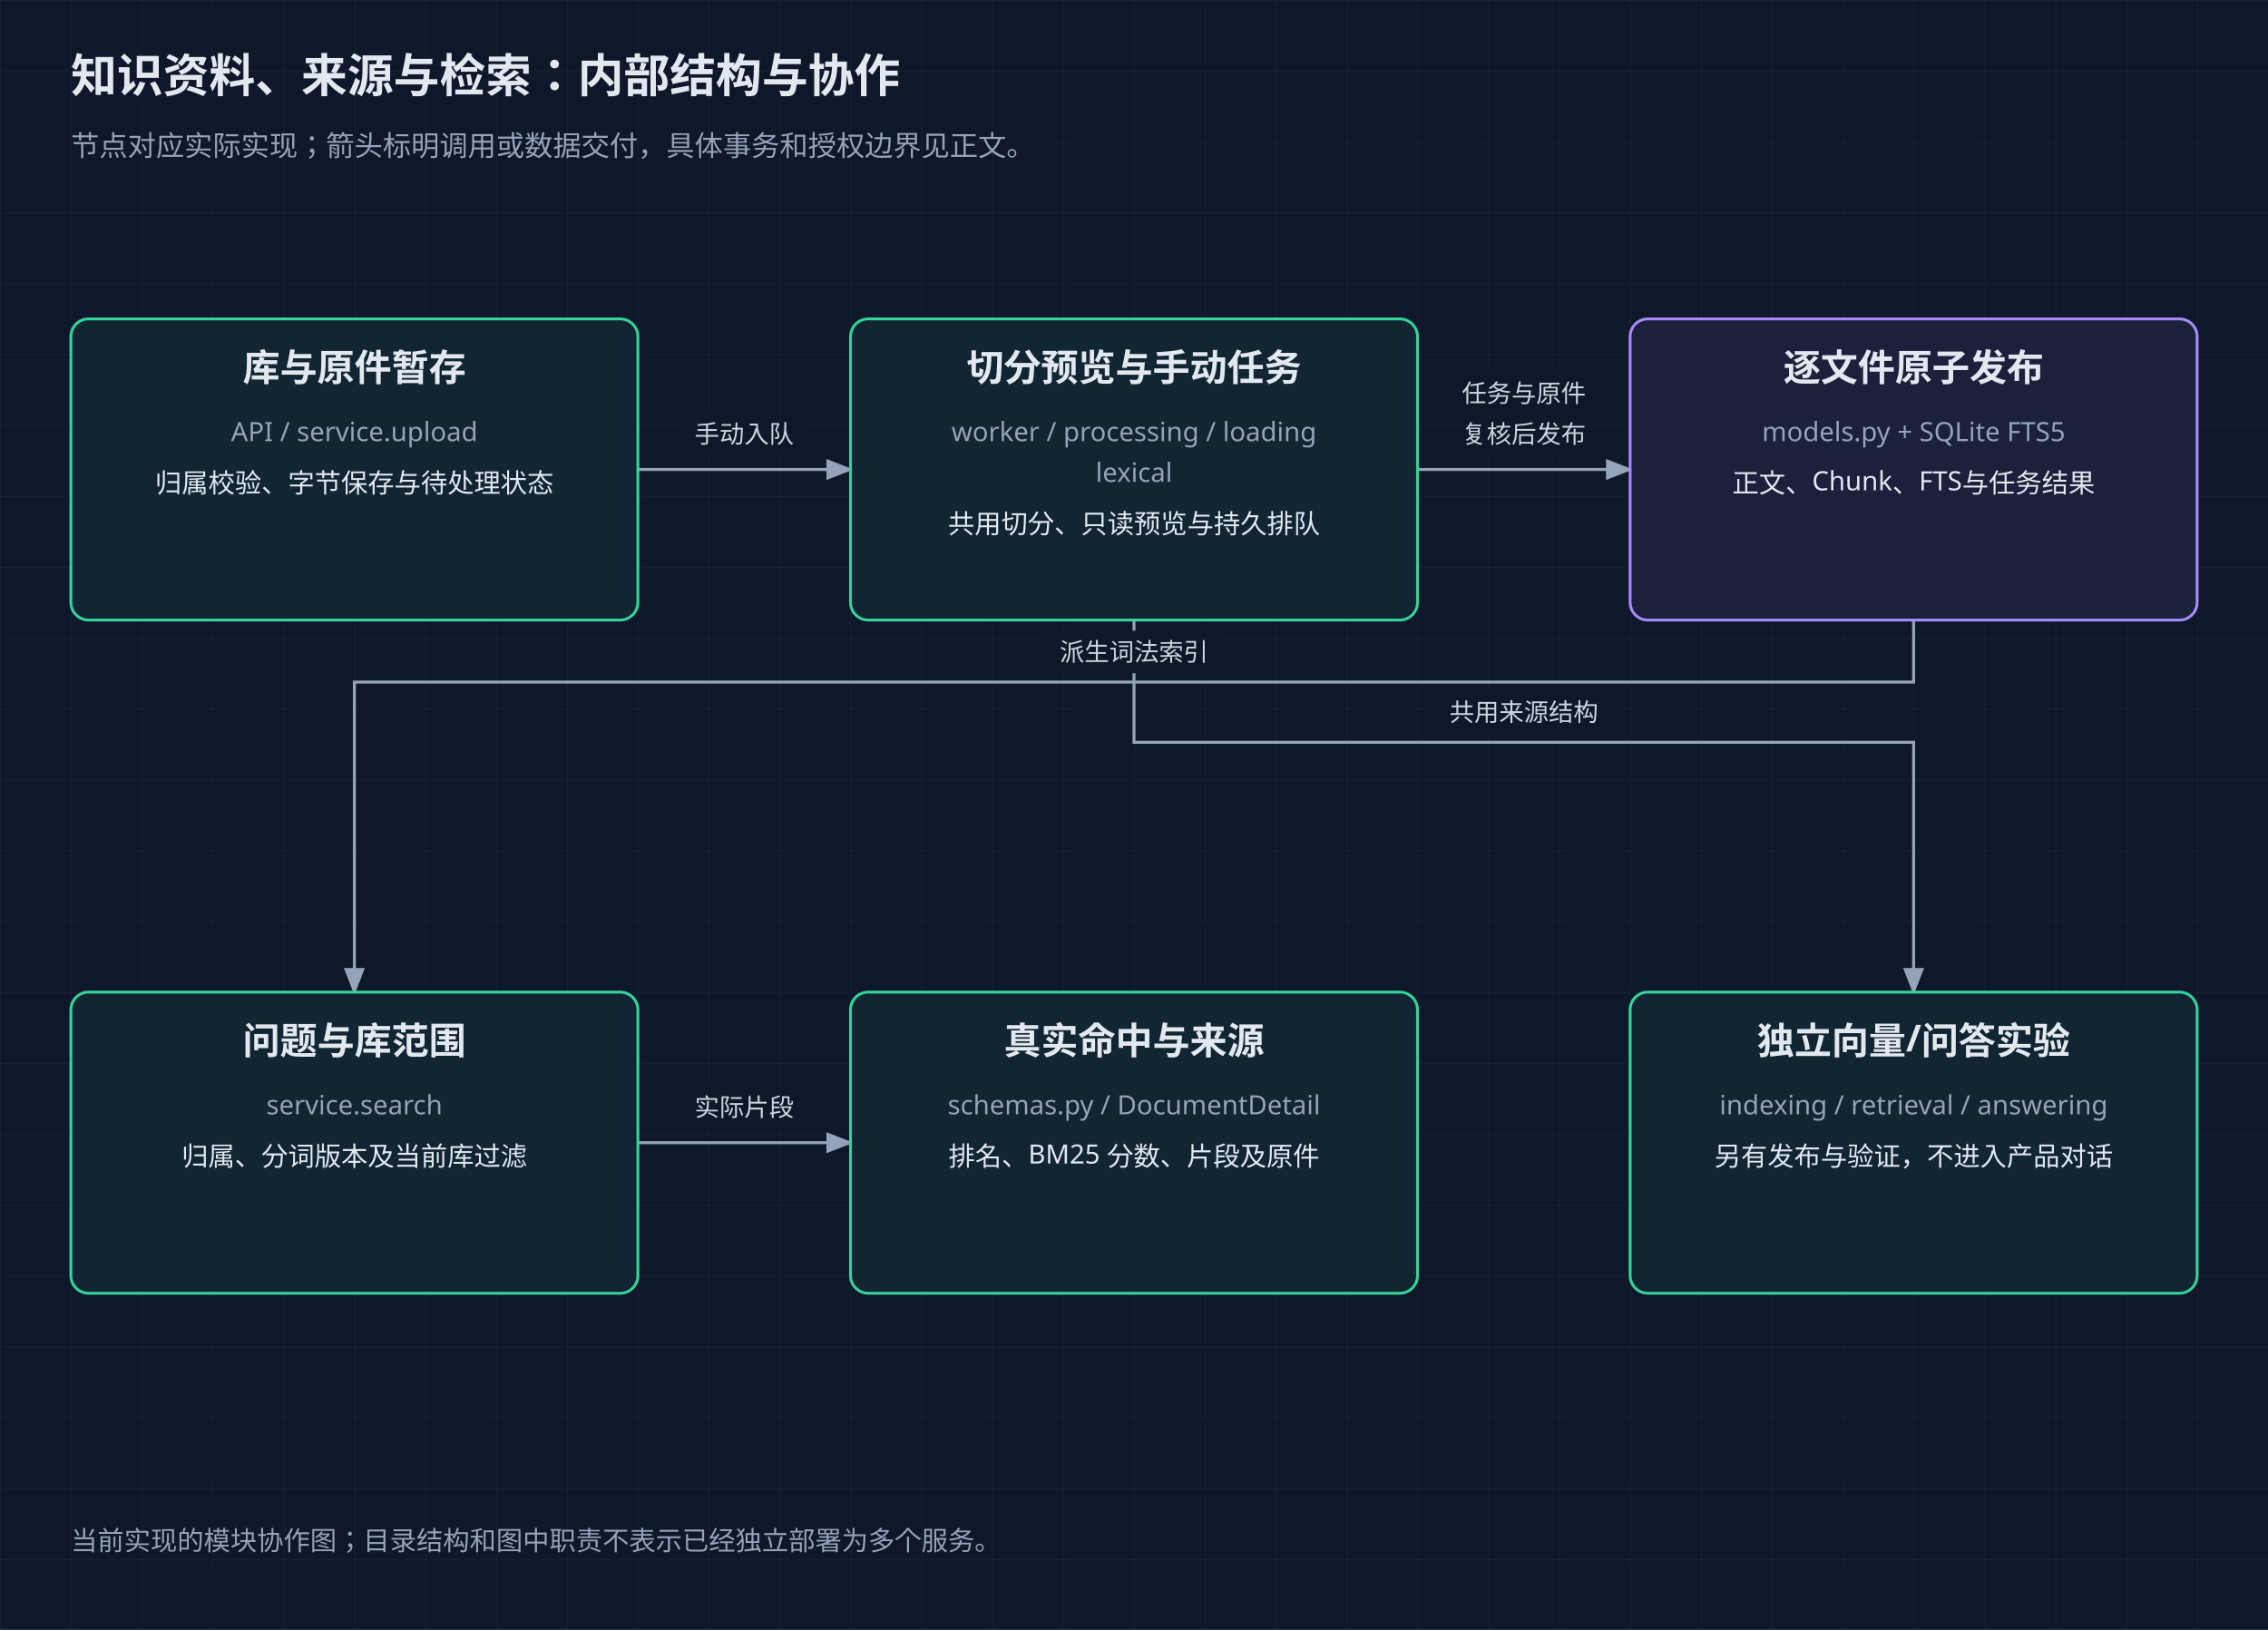
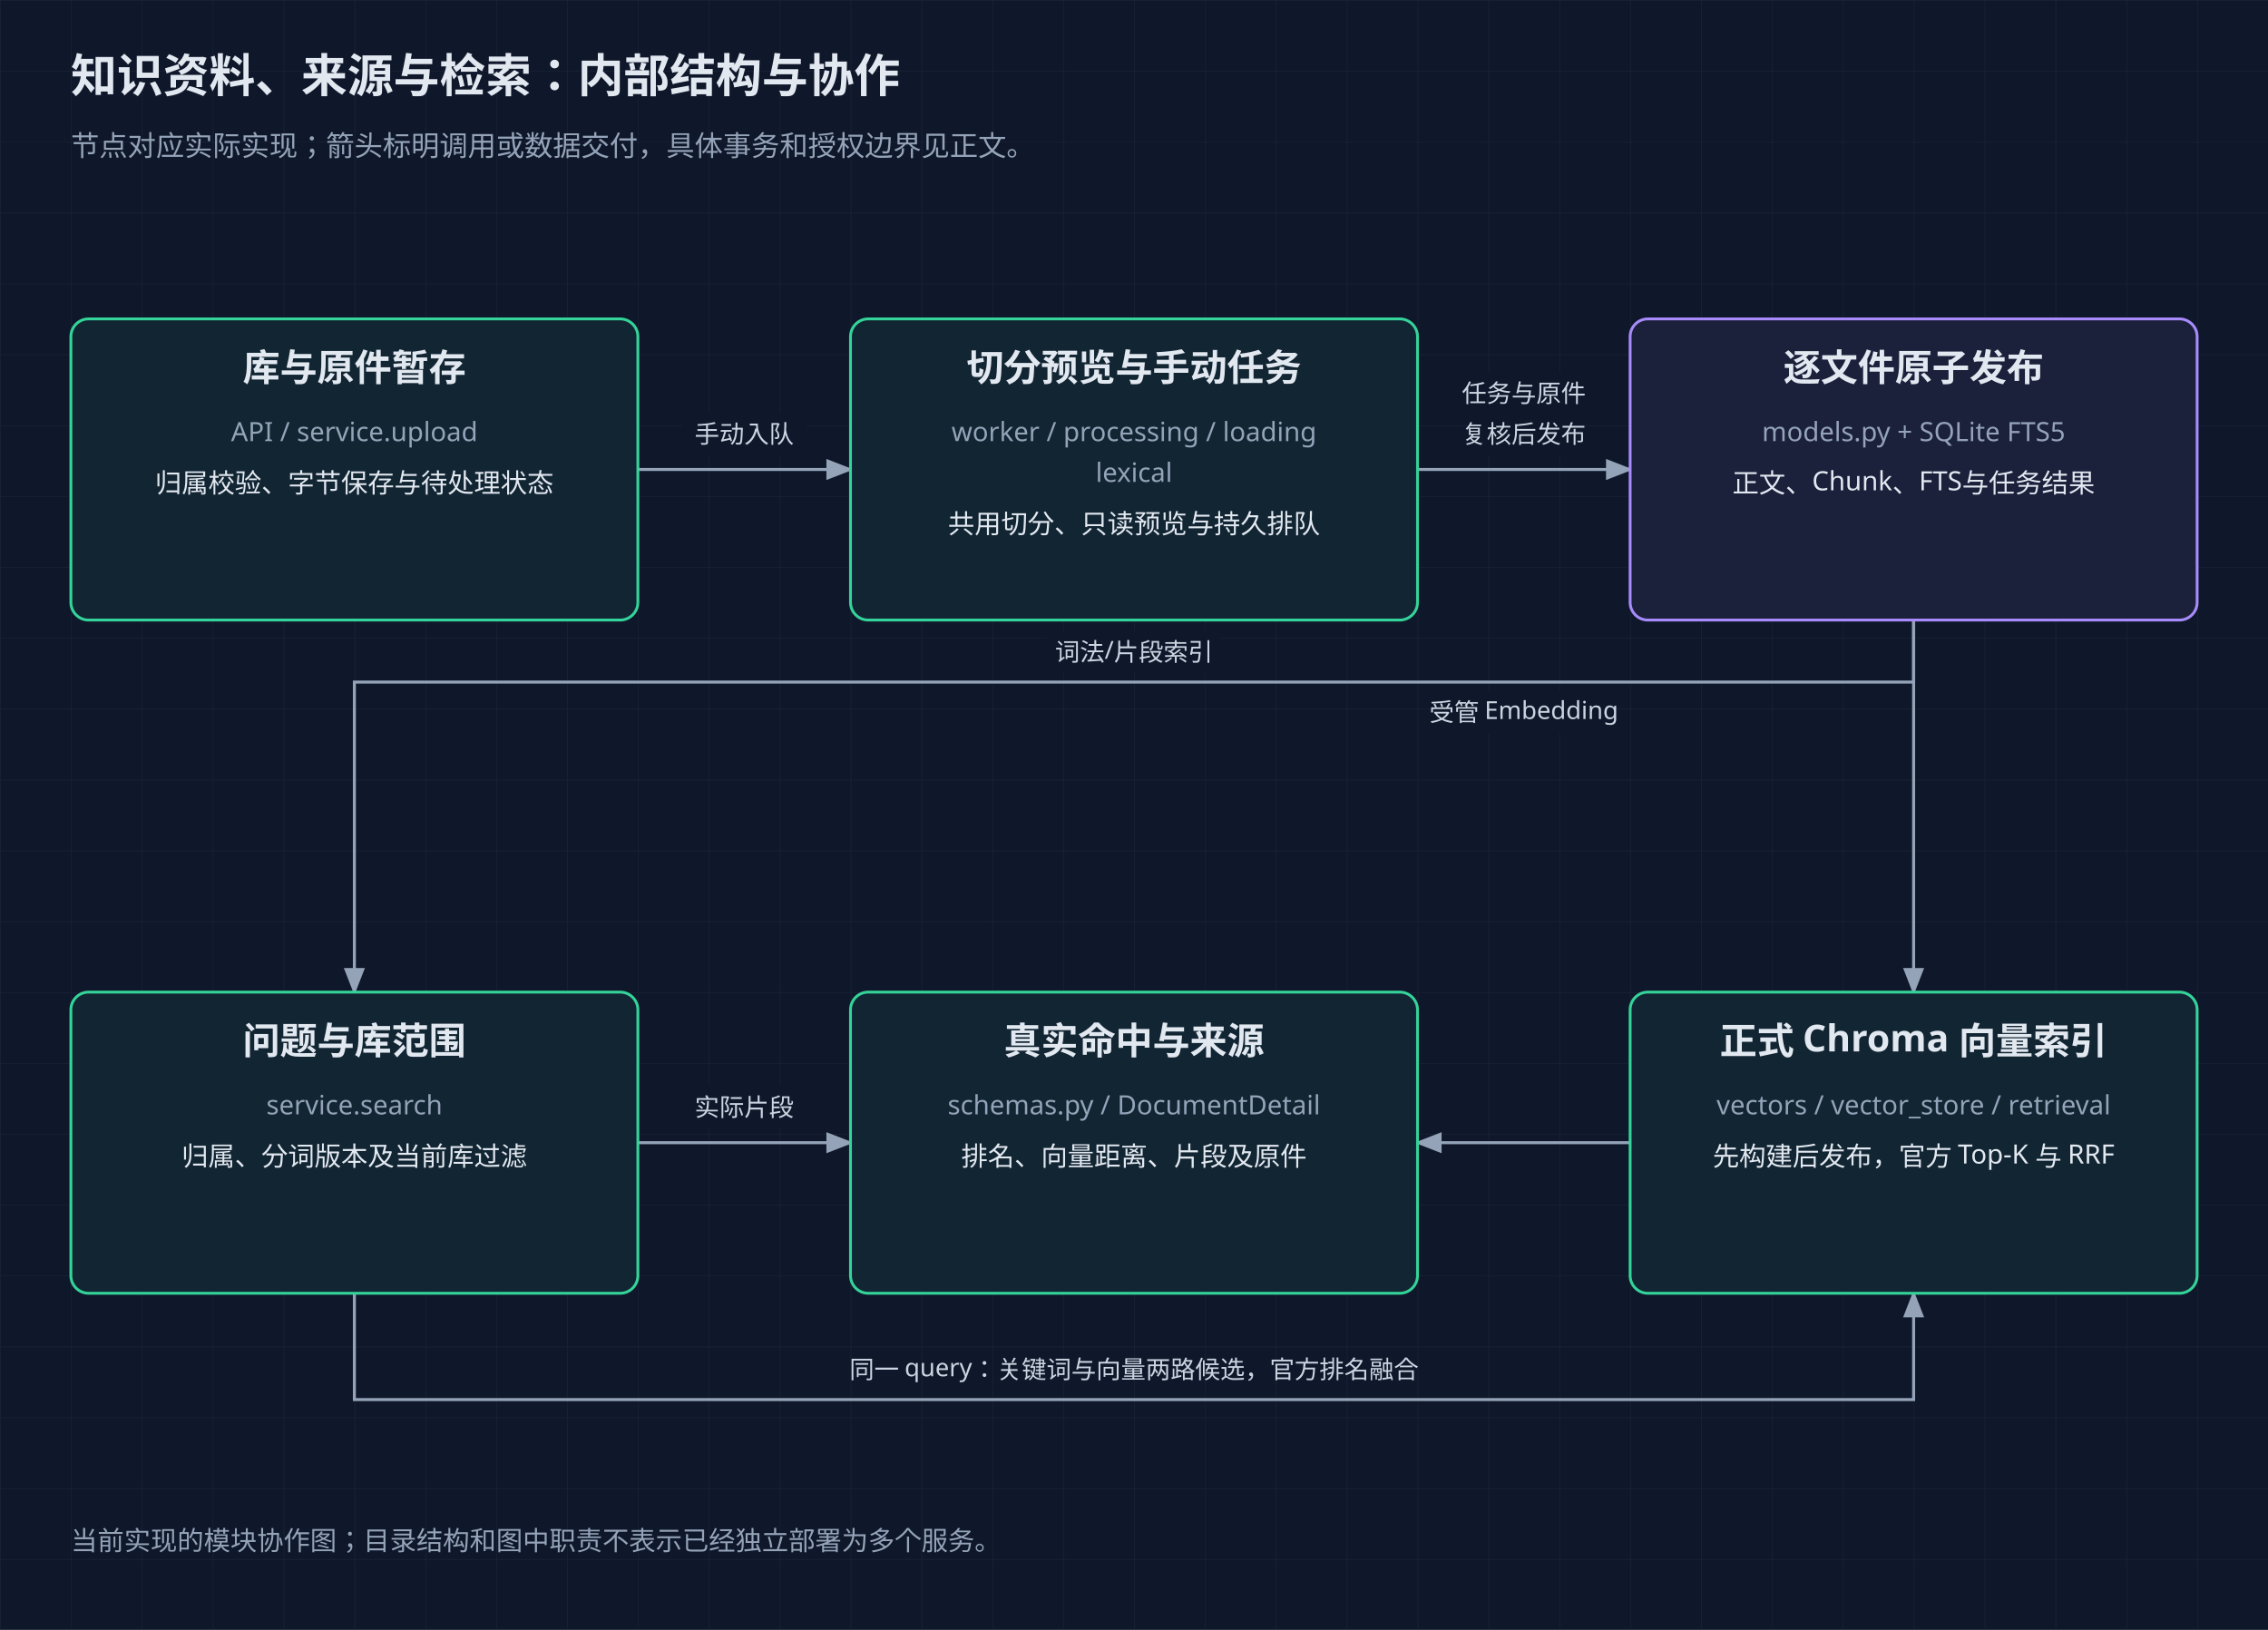
<svg xmlns="http://www.w3.org/2000/svg" viewBox="0 0 1280 920" role="img" aria-labelledby="title desc">
  <defs>
    <pattern id="grid" width="40" height="40" patternUnits="userSpaceOnUse">
      <path d="M40 0H0V40" fill="none" stroke="#1e293b" stroke-width="0.5" />
    </pattern>
    <marker id="arrow" markerWidth="9" markerHeight="7" refX="8" refY="3.5" orient="auto">
      <path d="M0 0L9 3.5L0 7" fill="#94a3b8" />
    </marker>
  </defs>
  <style>text{font-family:"PingFang SC","Noto Sans SC",sans-serif;fill:#e2e8f0}.muted{fill:#94a3b8}.label{fill:#cbd5e1}.title{font-weight:600}.edge{fill:none;stroke:#94a3b8;stroke-width:1.7;marker-end:url(#arrow)}</style>
  <rect width="1280" height="920" fill="#0f172a" />
  <rect width="1280" height="920" fill="url(#grid)" />
  <path class="edge" d="M360 265H480" />
  <path class="edge" d="M800 265H920" />
  <path class="edge" d="M1080 350V385H200V560" />
  <path class="edge" d="M360 645H480" />
-   <path class="edge" d="M640 350V419H1080V560" />
+   <path class="edge" d="M1080 350V560" />
+   <path class="edge" d="M920 645H800" />
+   <path class="edge" d="M200 730V790H1080V730" />
+   <text x="640" y="778" text-anchor="middle" font-size="14" class="label">同一 query：关键词与向量两路候选，官方排名融合</text>
  <rect x="40" y="180" width="320" height="170" rx="10" fill="#0f172a" />
  <rect x="40" y="180" width="320" height="170" rx="10" fill="#34d399" fill-opacity="0.08" stroke="#34d399" stroke-width="1.6" />
  <text x="200" y="215" text-anchor="middle" font-size="21" class="title">库与原件暂存</text>
  <text x="200" y="249" text-anchor="middle" font-size="15" class="muted">API / service.upload</text>
  <text x="200" y="278" text-anchor="middle" font-size="15" class="">归属校验、字节保存与待处理状态</text>
  <rect x="480" y="180" width="320" height="170" rx="10" fill="#0f172a" />
  <rect x="480" y="180" width="320" height="170" rx="10" fill="#34d399" fill-opacity="0.08" stroke="#34d399" stroke-width="1.6" />
  <text x="640" y="215" text-anchor="middle" font-size="21" class="title">切分预览与手动任务</text>
  <text x="640" y="249" text-anchor="middle" font-size="15" class="muted">worker / processing / loading</text>
  <text x="640" y="272" text-anchor="middle" font-size="15" class="muted">lexical</text>
  <text x="640" y="301" text-anchor="middle" font-size="15" class="">共用切分、只读预览与持久排队</text>
  <rect x="920" y="180" width="320" height="170" rx="10" fill="#0f172a" />
  <rect x="920" y="180" width="320" height="170" rx="10" fill="#a78bfa" fill-opacity="0.08" stroke="#a78bfa" stroke-width="1.6" />
  <text x="1080" y="215" text-anchor="middle" font-size="21" class="title">逐文件原子发布</text>
  <text x="1080" y="249" text-anchor="middle" font-size="15" class="muted">models.py + SQLite FTS5</text>
  <text x="1080" y="278" text-anchor="middle" font-size="15" class="">正文、Chunk、FTS与任务结果</text>
  <rect x="40" y="560" width="320" height="170" rx="10" fill="#0f172a" />
  <rect x="40" y="560" width="320" height="170" rx="10" fill="#34d399" fill-opacity="0.08" stroke="#34d399" stroke-width="1.6" />
  <text x="200" y="595" text-anchor="middle" font-size="21" class="title">问题与库范围</text>
  <text x="200" y="629" text-anchor="middle" font-size="15" class="muted">service.search</text>
  <text x="200" y="658" text-anchor="middle" font-size="15" class="">归属、分词版本及当前库过滤</text>
  <rect x="480" y="560" width="320" height="170" rx="10" fill="#0f172a" />
  <rect x="480" y="560" width="320" height="170" rx="10" fill="#34d399" fill-opacity="0.08" stroke="#34d399" stroke-width="1.6" />
  <text x="640" y="595" text-anchor="middle" font-size="21" class="title">真实命中与来源</text>
  <text x="640" y="629" text-anchor="middle" font-size="15" class="muted">schemas.py / DocumentDetail</text>
-   <text x="640" y="658" text-anchor="middle" font-size="15" class="">排名、BM25 分数、片段及原件</text>
+   <text x="640" y="658" text-anchor="middle" font-size="15" class="">排名、向量距离、片段及原件</text>
  <rect x="920" y="560" width="320" height="170" rx="10" fill="#0f172a" />
  <rect x="920" y="560" width="320" height="170" rx="10" fill="#34d399" fill-opacity="0.08" stroke="#34d399" stroke-width="1.6" />
-   <text x="1080" y="595" text-anchor="middle" font-size="21" class="title">独立向量/问答实验</text>
-   <text x="1080" y="629" text-anchor="middle" font-size="15" class="muted">indexing / retrieval / answering</text>
-   <text x="1080" y="658" text-anchor="middle" font-size="15" class="">另有发布与验证，不进入产品对话</text>
+   <text x="1080" y="595" text-anchor="middle" font-size="21" class="title">正式 Chroma 向量索引</text>
+   <text x="1080" y="629" text-anchor="middle" font-size="15" class="muted">vectors / vector_store / retrieval</text>
+   <text x="1080" y="658" text-anchor="middle" font-size="15" class="">先构建后发布，官方 Top-K 与 RRF</text>
  <rect x="385.0" y="233" width="70" height="24" rx="3" fill="#0f172a" />
  <text x="420.0" y="250" text-anchor="middle" font-size="14" class="label">手动入队</text>
  <rect x="804.0" y="210" width="112" height="24" rx="3" fill="#0f172a" />
  <text x="860.0" y="227" text-anchor="middle" font-size="14" class="label">任务与原件</text>
  <rect x="832.0" y="233" width="56" height="24" rx="3" fill="#0f172a" />
  <text x="860.0" y="250" text-anchor="middle" font-size="14" class="label">复核后发布</text>
  <rect x="591.0" y="356" width="98" height="24" rx="3" fill="#0f172a" />
-   <text x="640.0" y="373" text-anchor="middle" font-size="14" class="label">派生词法索引</text>
+   <text x="640.0" y="373" text-anchor="middle" font-size="14" class="label">词法/片段索引</text>
  <rect x="385.0" y="613" width="70" height="24" rx="3" fill="#0f172a" />
  <text x="420.0" y="630" text-anchor="middle" font-size="14" class="label">实际片段</text>
  <rect x="811.0" y="390" width="98" height="24" rx="3" fill="#0f172a" />
-   <text x="860.0" y="407" text-anchor="middle" font-size="14" class="label">共用来源结构</text>
+   <text x="860.0" y="407" text-anchor="middle" font-size="14" class="label">受管 Embedding</text>
  <text x="40" y="52" text-anchor="start" font-size="26" class="title">知识资料、来源与检索：内部结构与协作</text>
  <text x="40" y="88" font-size="16" class="muted">节点对应实际实现；箭头标明调用或数据交付，具体事务和授权边界见正文。</text>
  <text x="40" y="875" font-size="15" class="muted">当前实现的模块协作图；目录结构和图中职责不表示已经独立部署为多个服务。</text>
</svg>
